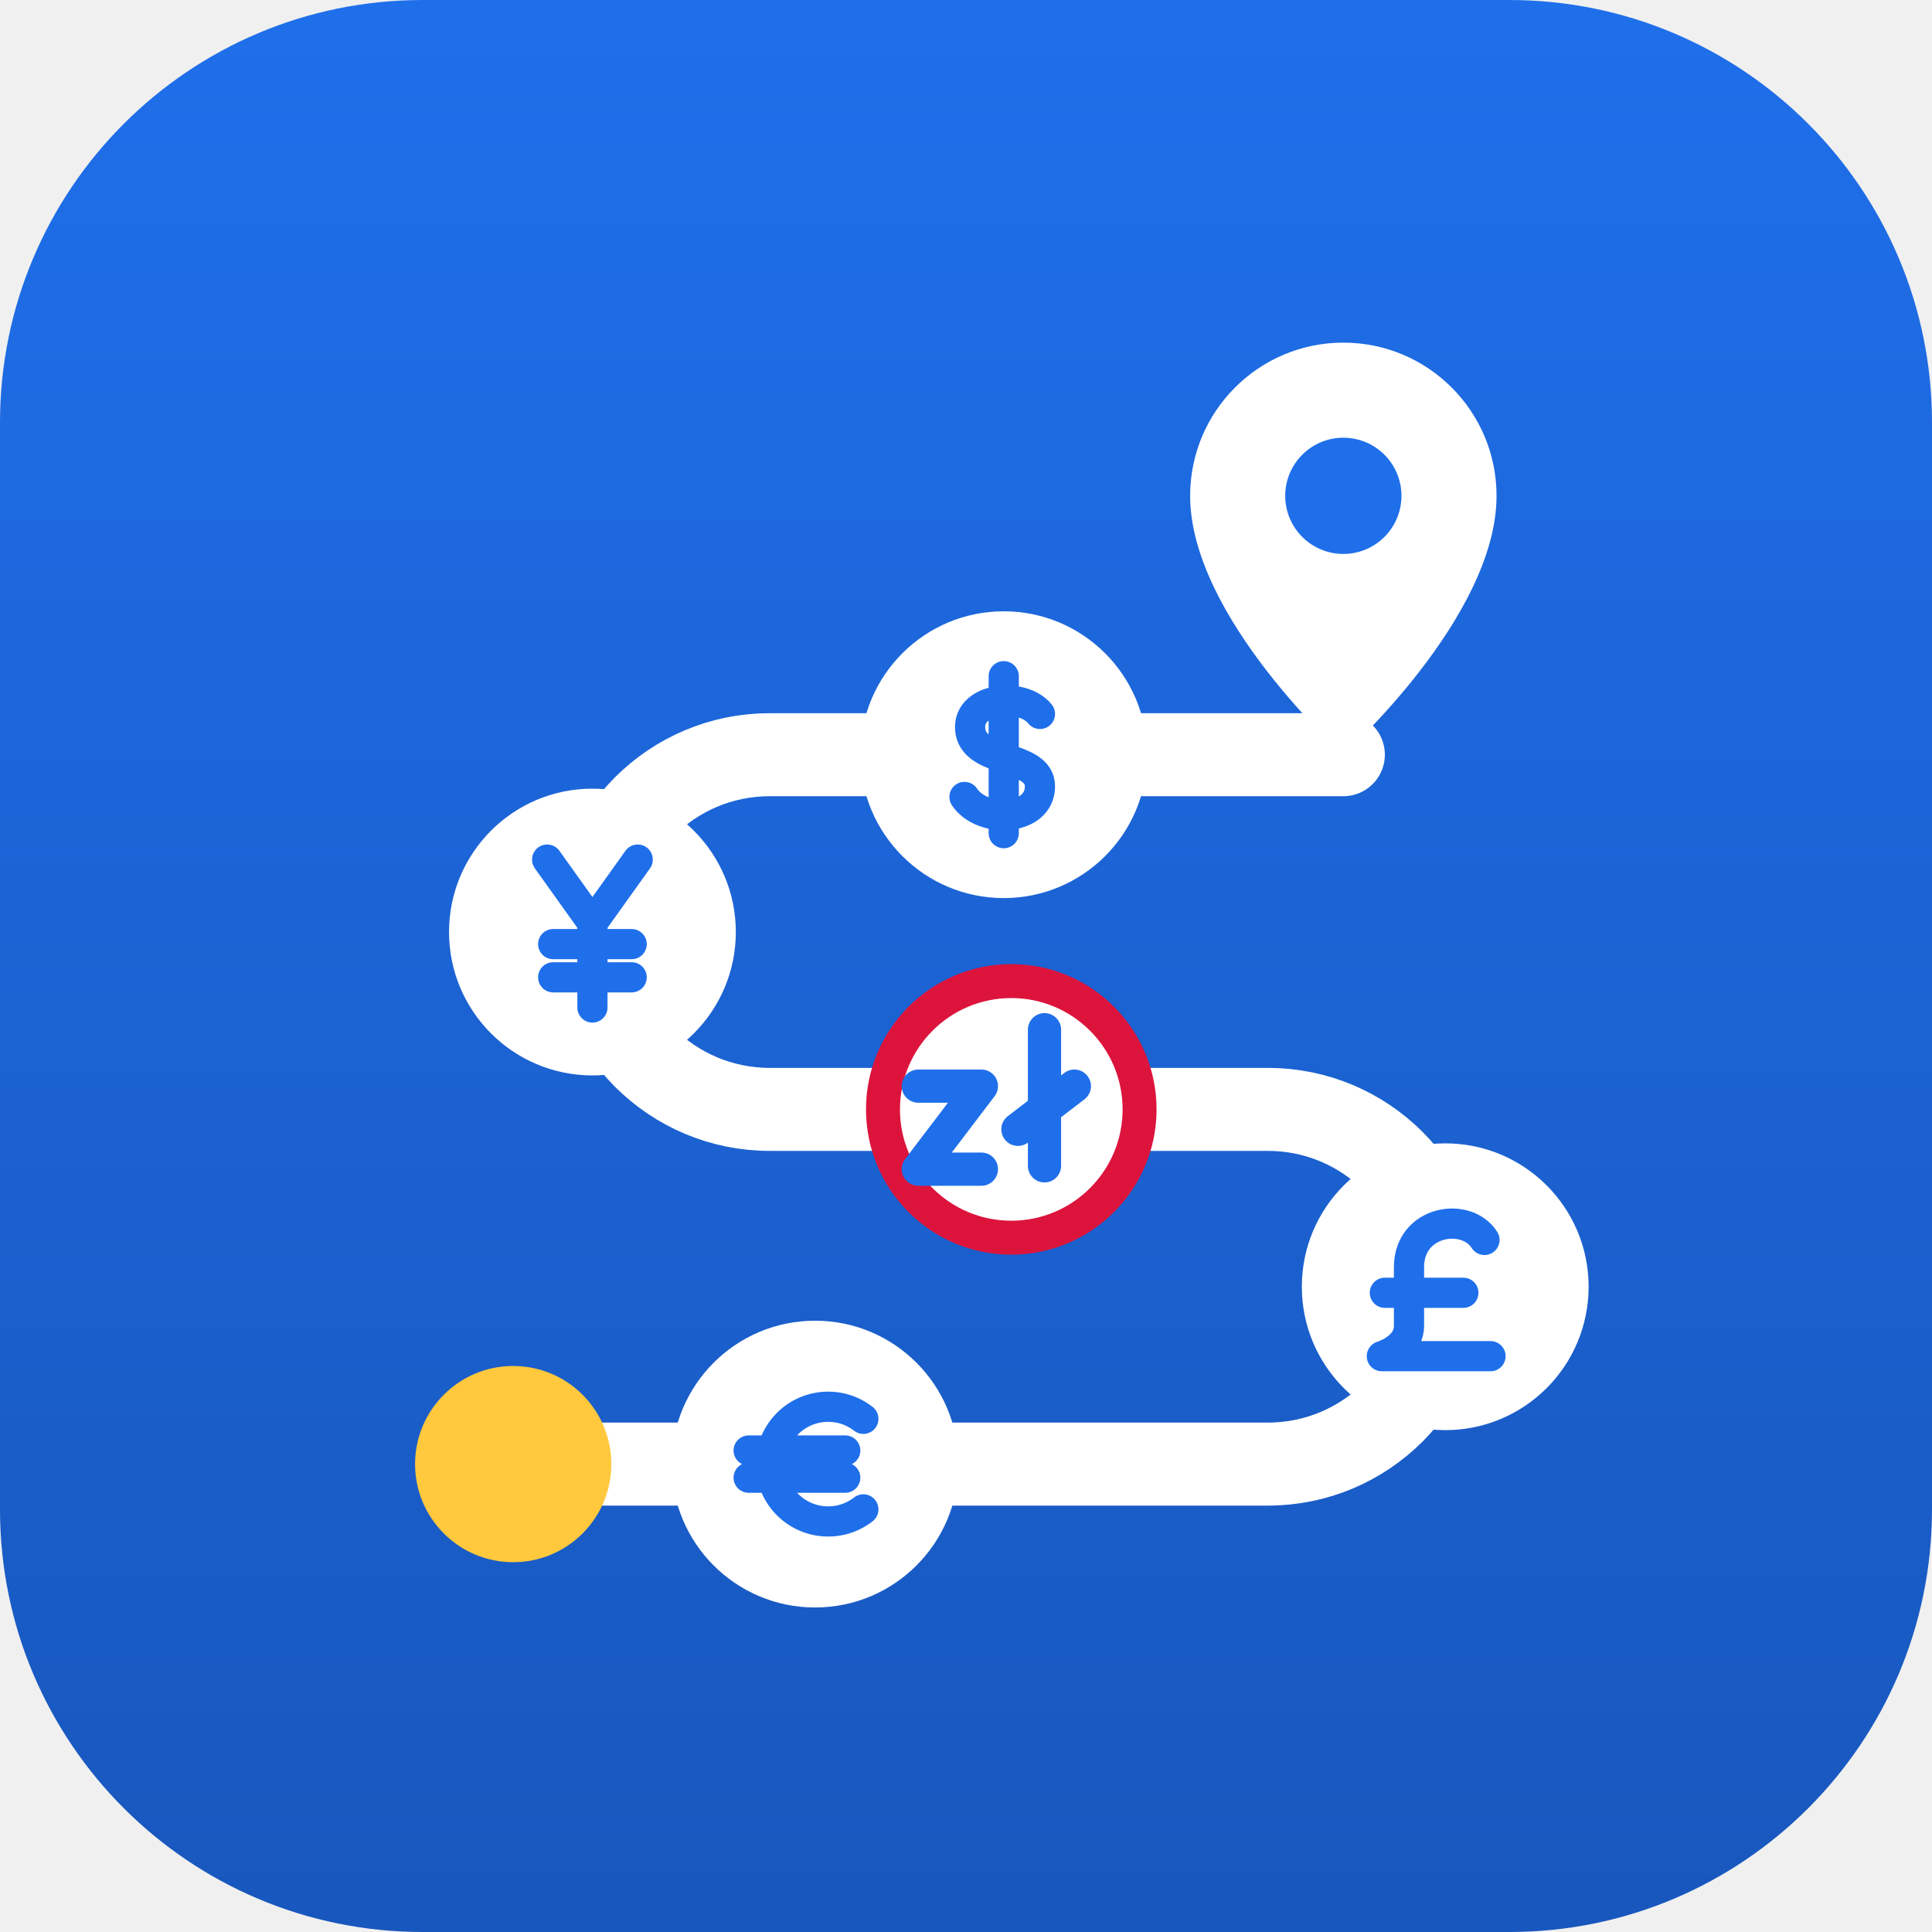
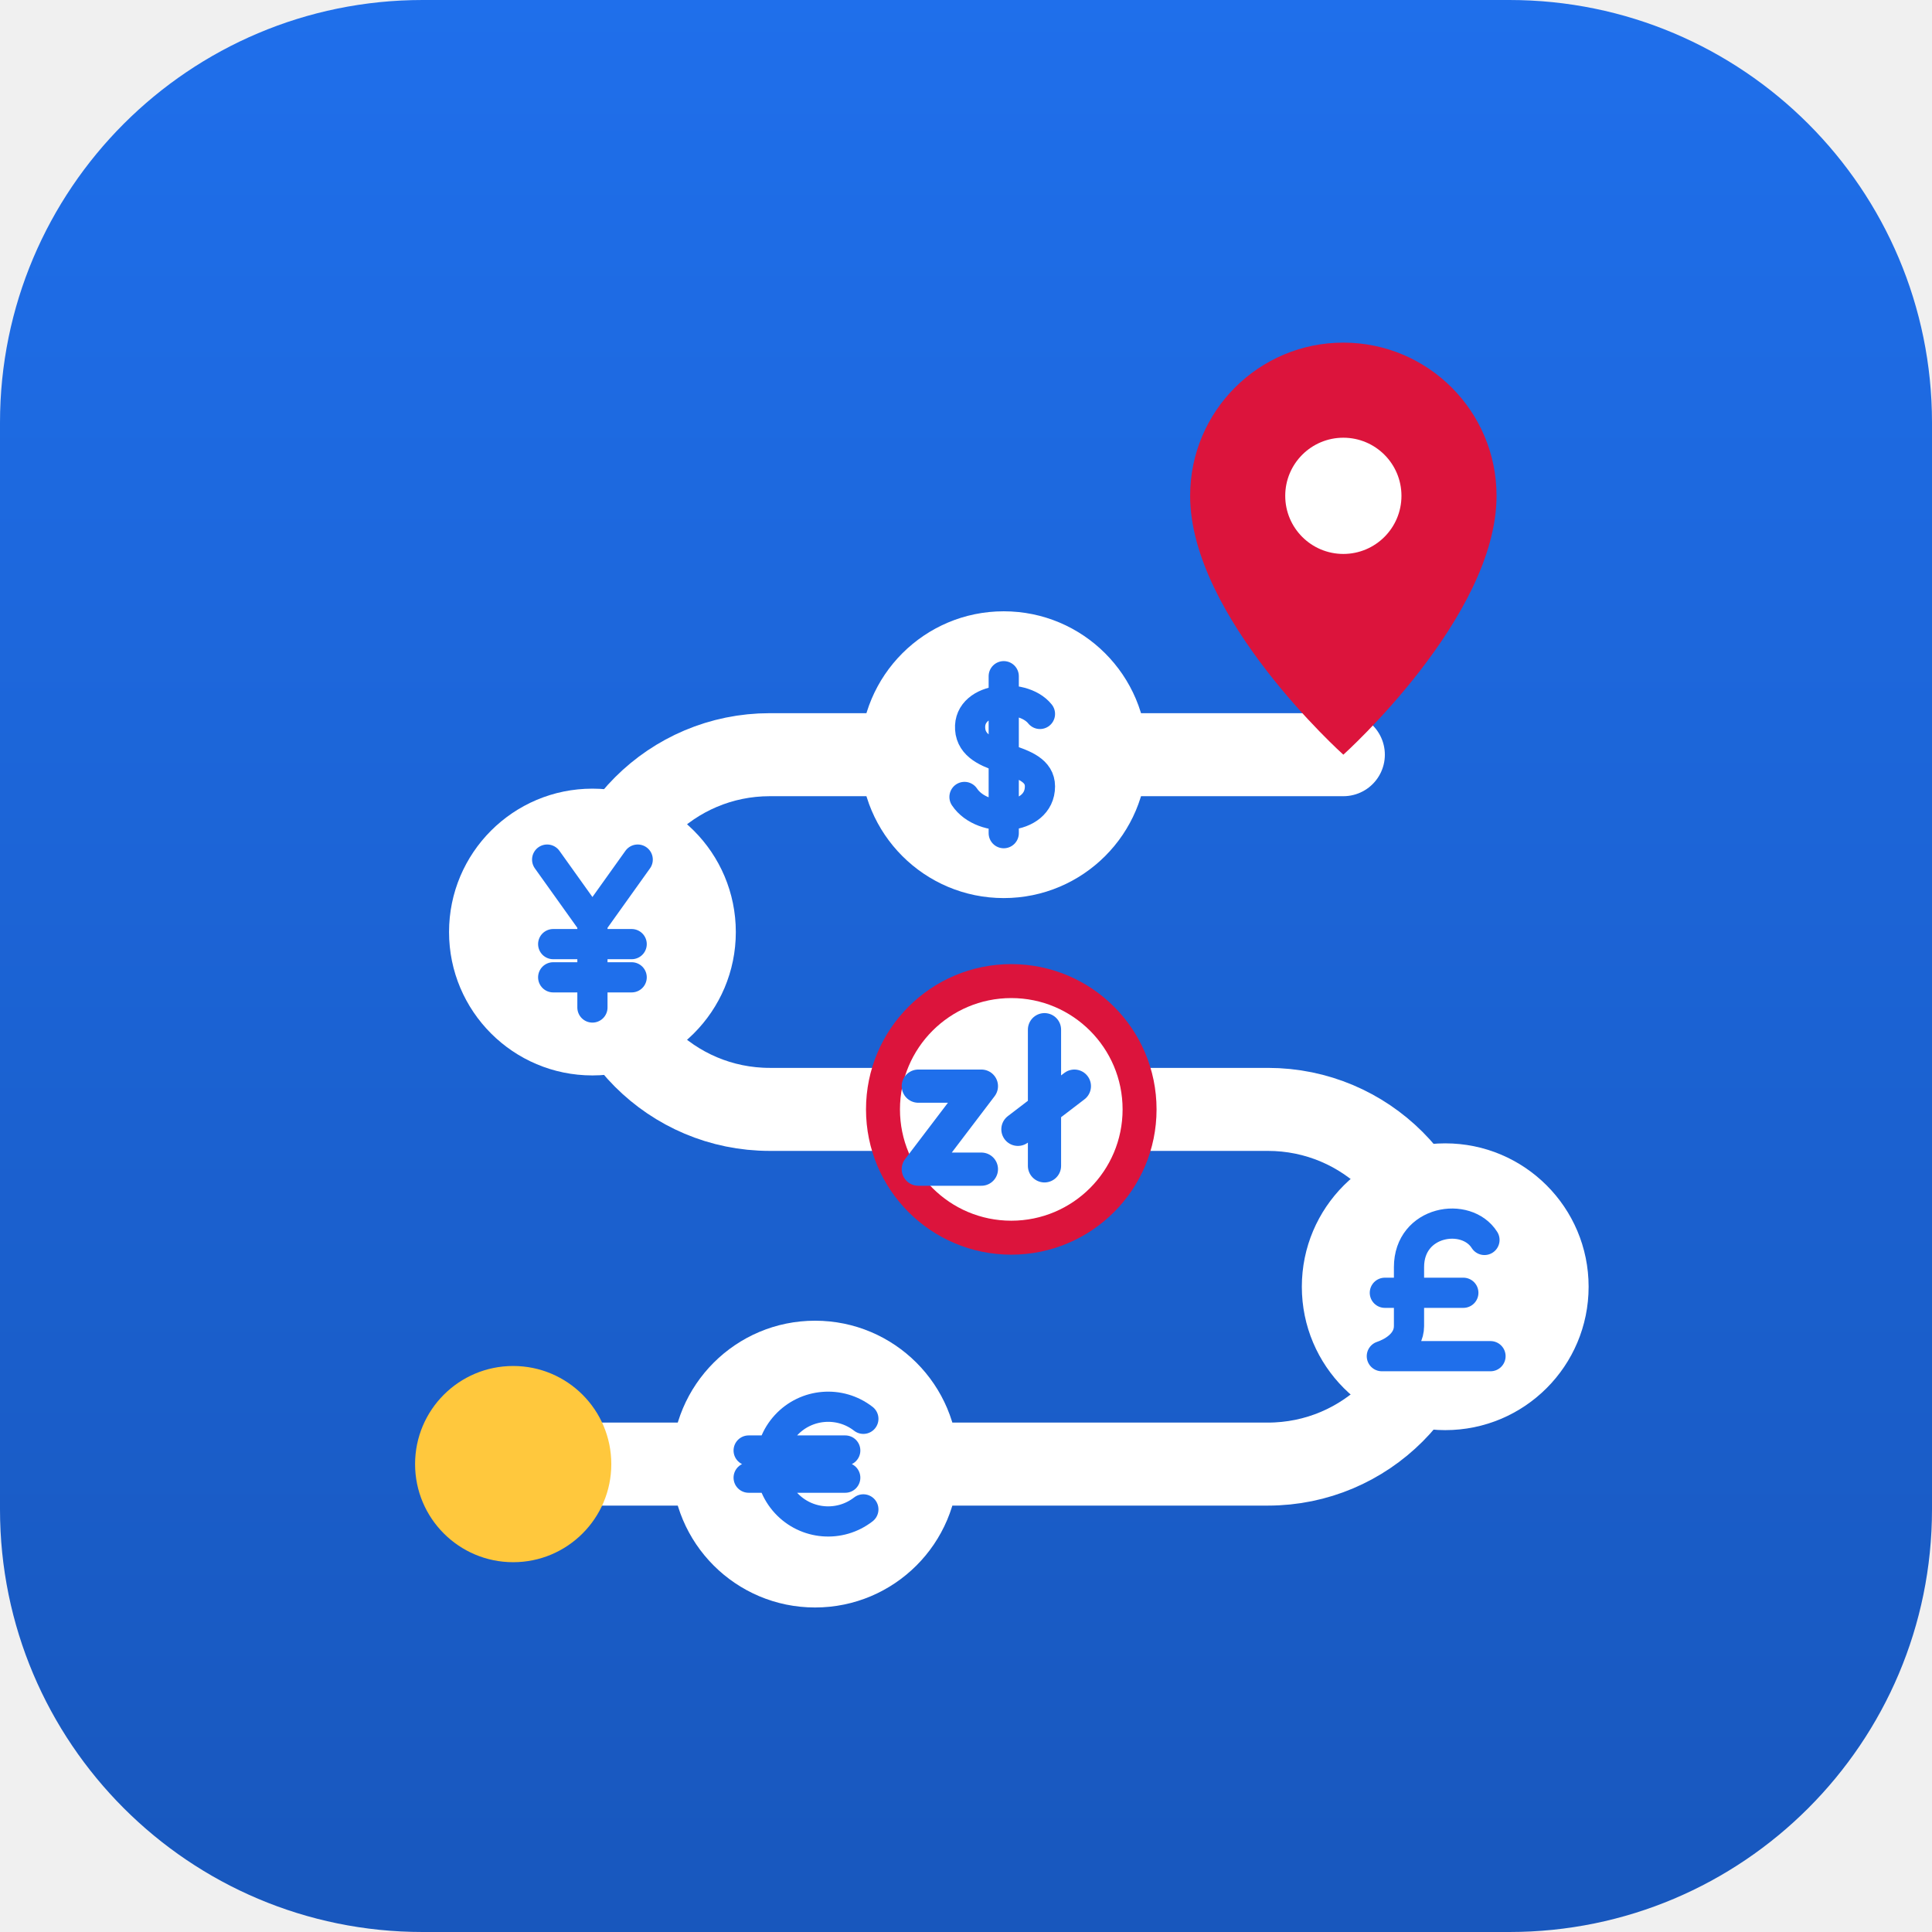
<svg xmlns="http://www.w3.org/2000/svg" viewBox="0 0 512 512">
  <defs>
    <linearGradient id="g" x1="0" y1="0" x2="0" y2="1">
      <stop offset="0" stop-color="#1f6feb" />
      <stop offset="1" stop-color="#1857bd" />
    </linearGradient>
  </defs>
  <rect width="512" height="512" rx="112" fill="url(#g)" />
  <path d="M136 388H336A47 47 0 0 0 336 294H204A47 47 0 0 1 204 200H356" fill="none" stroke="#fff" stroke-width="22" stroke-linecap="round" />
  <circle cx="136" cy="388" r="26" fill="#ffc83d" />
  <circle cx="216" cy="388" r="38" fill="#fff" />
  <g transform="translate(216 388) scale(0.4)" fill="none" stroke="#1f6feb" stroke-width="20" stroke-linecap="round" stroke-linejoin="round">
    <path d="M32 -30A38 38 0 1 0 32 30M-44 -9H20M-44 9H20" />
  </g>
  <circle cx="383" cy="341" r="38" fill="#fff" />
  <g transform="translate(383 341) scale(0.4)" fill="none" stroke="#1f6feb" stroke-width="20" stroke-linecap="round" stroke-linejoin="round">
    <path d="M26 -31C14 -50 -24 -44 -24 -13V26M-24 26C-24 38 -36 44 -42 46H30M-40 4H12" />
  </g>
  <circle cx="268" cy="294" r="38" fill="#fff" />
  <circle cx="268" cy="294" r="34" fill="none" stroke="#dc143c" stroke-width="9" />
  <g transform="translate(268 294) scale(0.44)" fill="none" stroke="#1f6feb" stroke-width="20" stroke-linecap="round" stroke-linejoin="round">
    <path d="M-56 -14H-18L-56 36H-18M20 -48V34M4 12L38 -14" />
  </g>
  <circle cx="157" cy="247" r="38" fill="#fff" />
  <g transform="translate(157 247) scale(0.4)" fill="none" stroke="#1f6feb" stroke-width="20" stroke-linecap="round" stroke-linejoin="round">
    <path d="M-30 -48L0 -6L30 -48M0 -6V50M-26 8H26M-26 30H26" />
  </g>
  <circle cx="266" cy="200" r="38" fill="#fff" />
  <g transform="translate(266 200) scale(0.4)" fill="none" stroke="#1f6feb" stroke-width="20" stroke-linecap="round" stroke-linejoin="round">
    <path d="M24 -27C12 -42 -26 -38 -22 -15C-18 6 24 0 24 21C24 44 -14 46 -26 28M0 -52V52" />
  </g>
  <g transform="translate(356 200) scale(.7)">
-     <path d="M0 0c0 0 -58 -52 -58 -98a58 58 0 0 1 116 0c0 46 -58 98 -58 98z" fill="#fff" />
-     <circle cx="0" cy="-98" r="22" fill="#1f6feb" />
+     <path d="M0 0c0 0 -58 -52 -58 -98a58 58 0 0 1 116 0c0 46 -58 98 -58 98z" fill="#dc143c" />
+     <circle cx="0" cy="-98" r="22" fill="#fff" />
  </g>
</svg>
